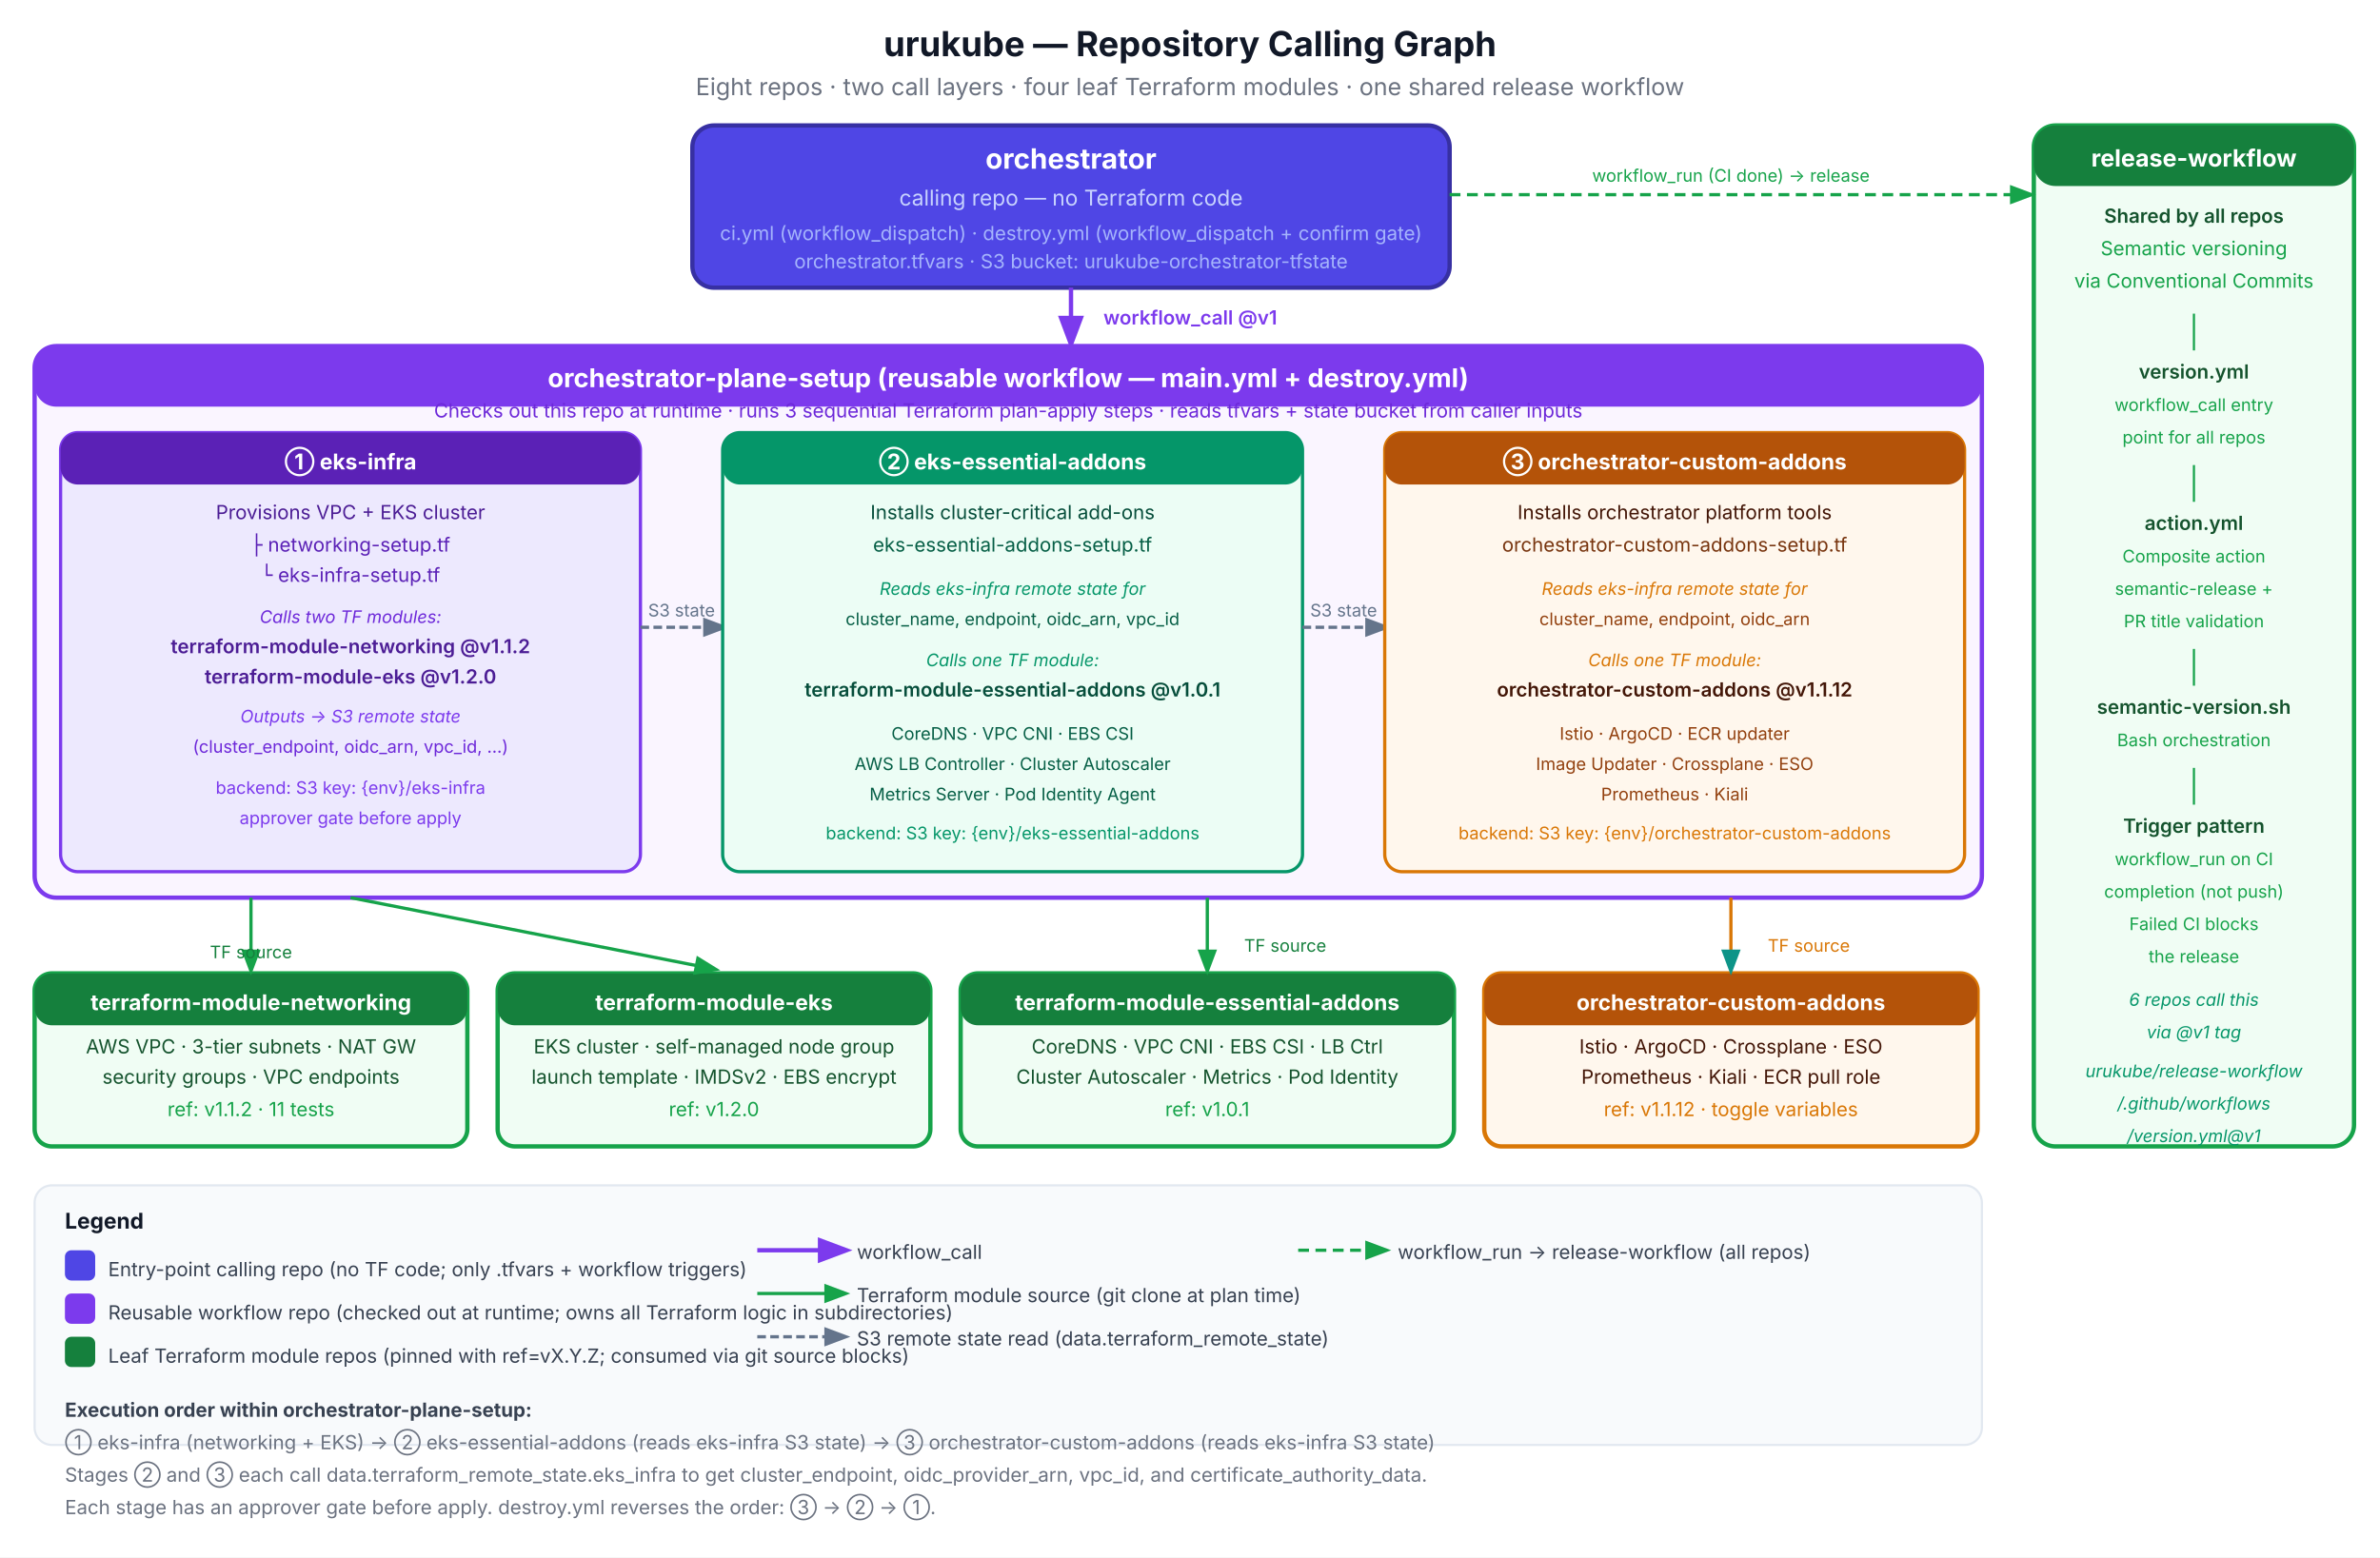
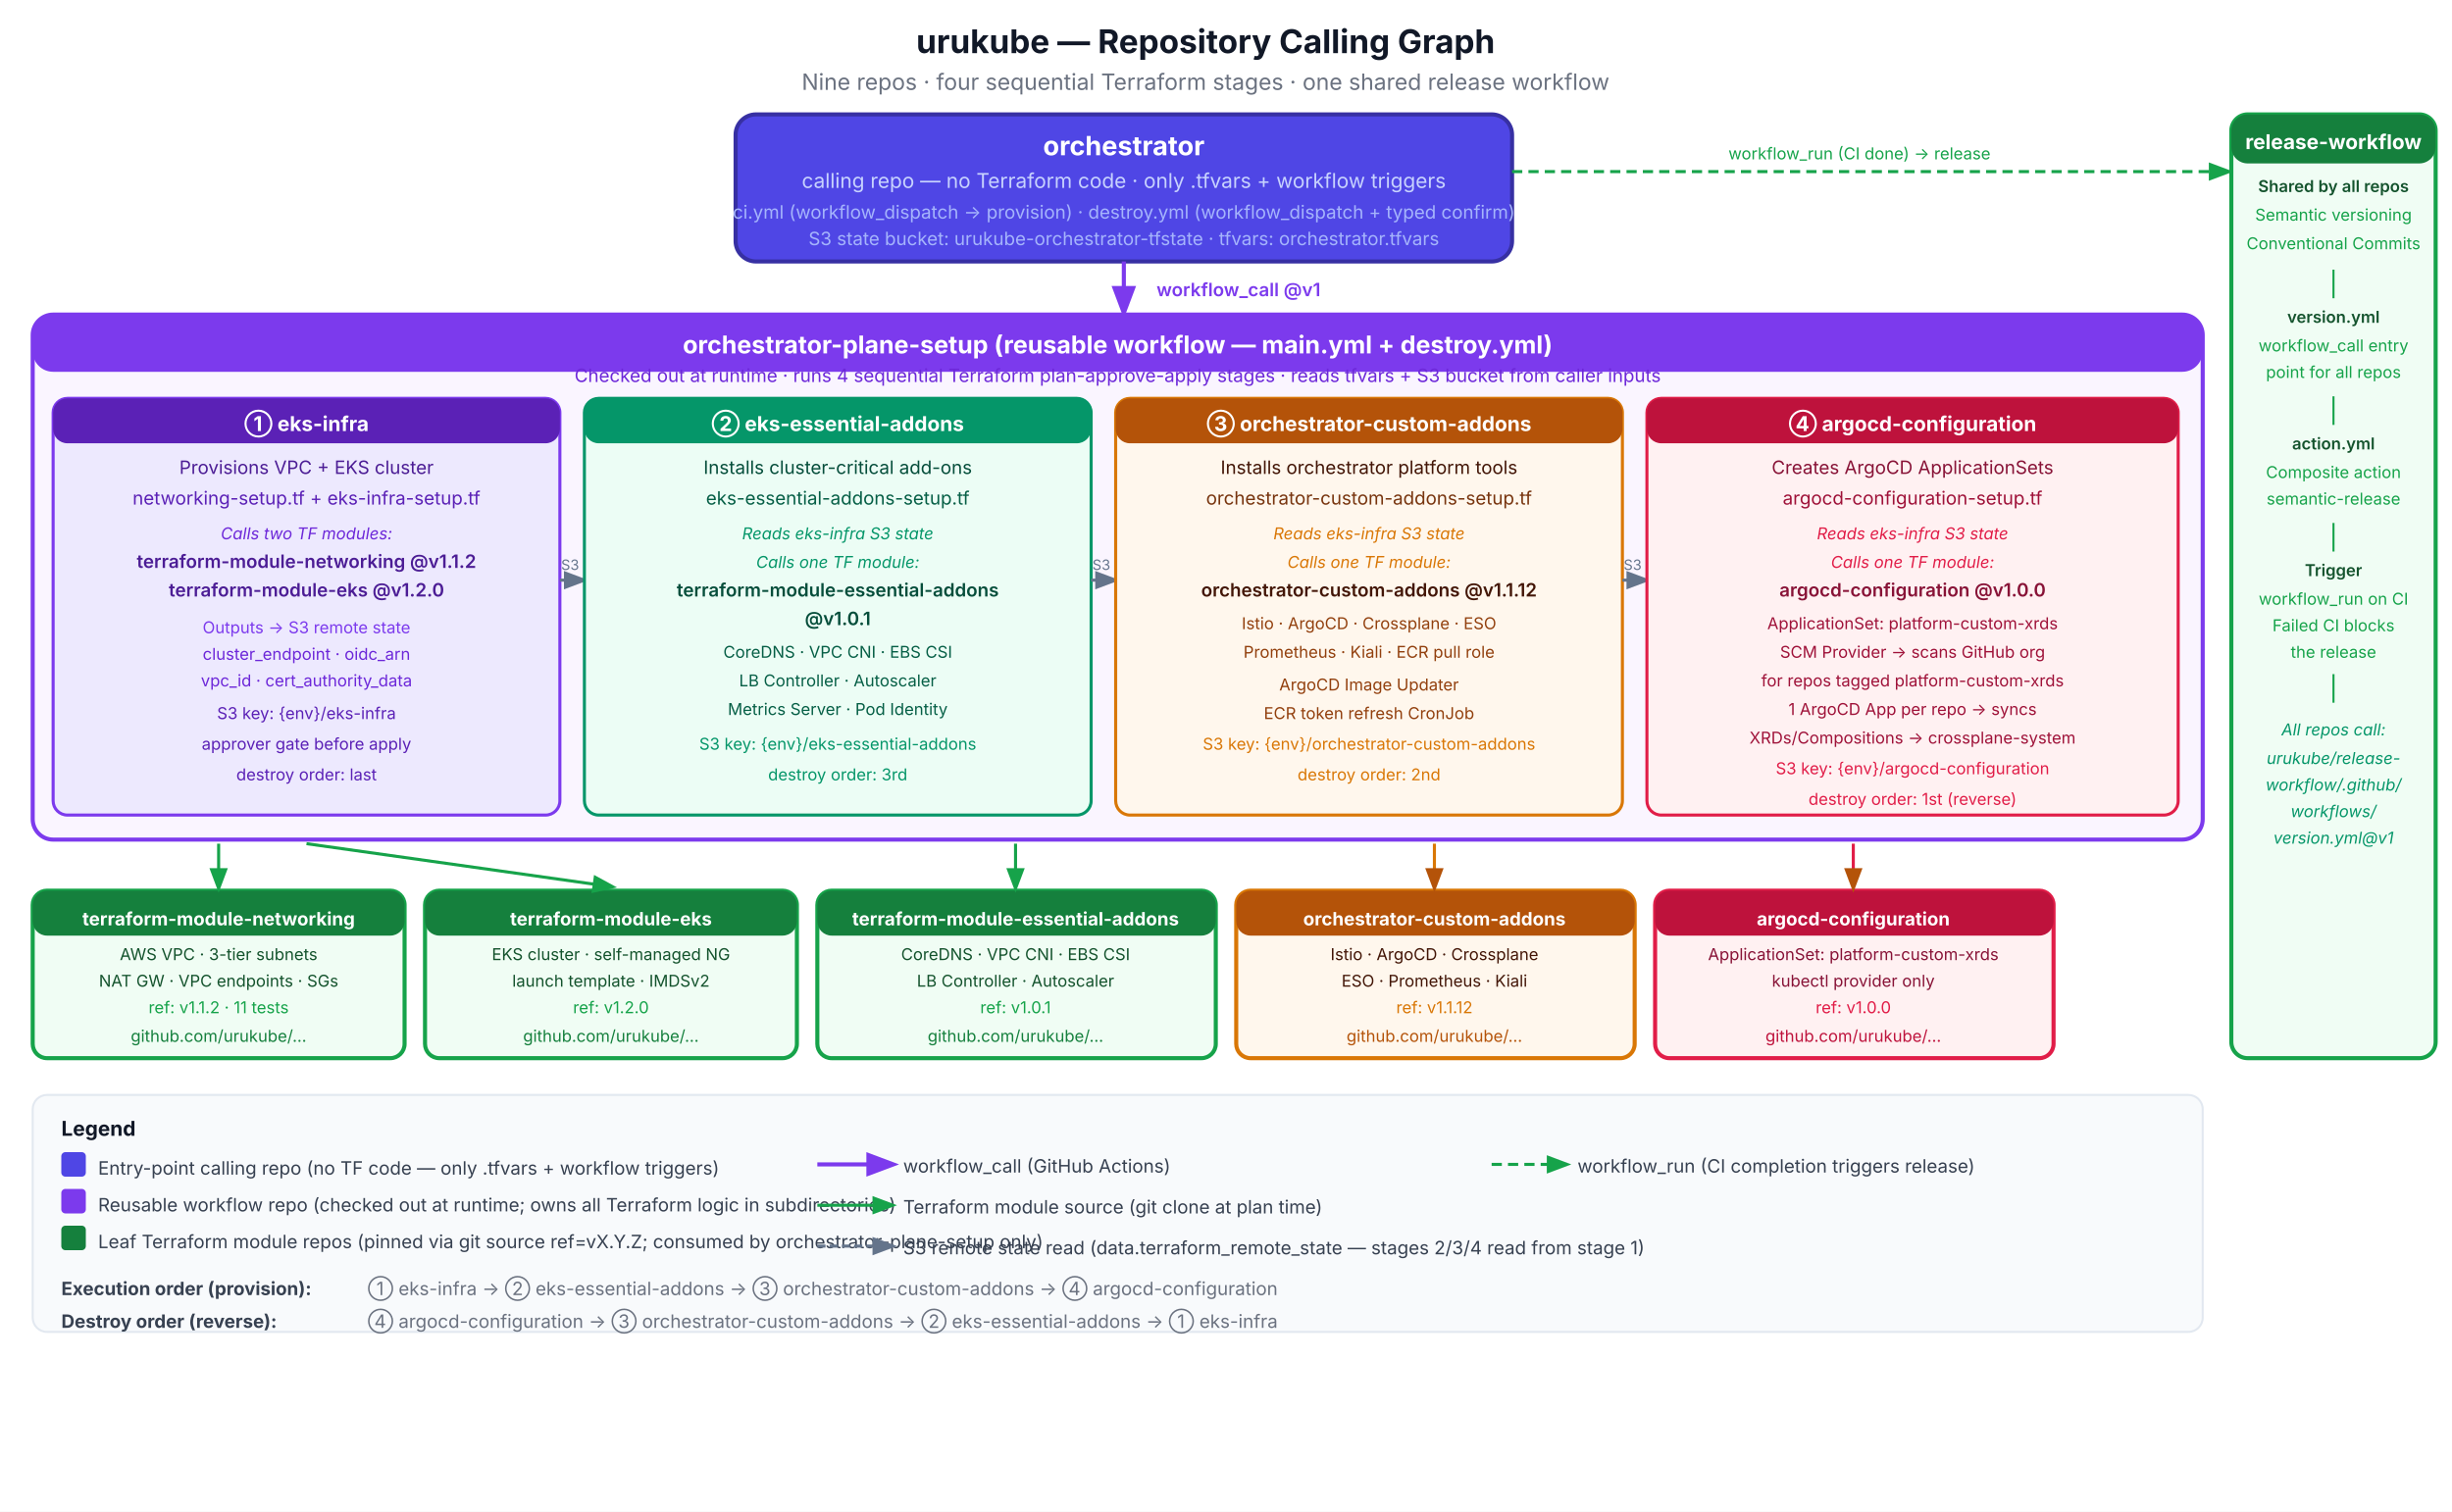
- <svg xmlns="http://www.w3.org/2000/svg" viewBox="0 0 1100 720" font-family="system-ui, -apple-system, sans-serif" font-size="12">
+ <svg xmlns="http://www.w3.org/2000/svg" viewBox="0 0 1200 740" font-family="system-ui, -apple-system, sans-serif" font-size="12">
  <defs>
    <marker id="arr" markerWidth="8" markerHeight="8" refX="6" refY="3" orient="auto">
      <path d="M0,0 L0,6 L8,3 z" fill="#475569" />
    </marker>
    <marker id="arr-purple" markerWidth="8" markerHeight="8" refX="6" refY="3" orient="auto">
      <path d="M0,0 L0,6 L8,3 z" fill="#7c3aed" />
    </marker>
    <marker id="arr-teal" markerWidth="8" markerHeight="8" refX="6" refY="3" orient="auto">
      <path d="M0,0 L0,6 L8,3 z" fill="#0d9488" />
    </marker>
    <marker id="arr-green" markerWidth="8" markerHeight="8" refX="6" refY="3" orient="auto">
      <path d="M0,0 L0,6 L8,3 z" fill="#16a34a" />
    </marker>
    <marker id="arr-slate" markerWidth="8" markerHeight="8" refX="6" refY="3" orient="auto">
      <path d="M0,0 L0,6 L8,3 z" fill="#64748b" />
    </marker>
+     <marker id="arr-amber" markerWidth="8" markerHeight="8" refX="6" refY="3" orient="auto">
+       <path d="M0,0 L0,6 L8,3 z" fill="#b45309" />
+     </marker>
  </defs>
-   <rect width="1100" height="720" fill="#ffffff" />
-   <text x="550" y="26" text-anchor="middle" font-size="16" font-weight="700" fill="#111827">urukube — Repository Calling Graph</text>
-   <text x="550" y="44" text-anchor="middle" font-size="11" fill="#6b7280">Eight repos · two call layers · four leaf Terraform modules · one shared release workflow</text>
-   <rect x="320" y="58" width="350" height="75" rx="10" fill="#4f46e5" stroke="#3730a3" stroke-width="2" />
-   <text x="495" y="78" text-anchor="middle" font-size="13" font-weight="700" fill="#ffffff">orchestrator</text>
-   <text x="495" y="95" text-anchor="middle" font-size="10" fill="#c7d2fe">calling repo — no Terraform code</text>
-   <text x="495" y="111" text-anchor="middle" font-size="9" fill="#a5b4fc">ci.yml (workflow_dispatch) · destroy.yml (workflow_dispatch + confirm gate)</text>
-   <text x="495" y="124" text-anchor="middle" font-size="9" fill="#a5b4fc">orchestrator.tfvars  ·  S3 bucket: urukube-orchestrator-tfstate</text>
-   <line x1="495" y1="133" x2="495" y2="158" stroke="#7c3aed" stroke-width="2" marker-end="url(#arr-purple)" />
-   <text x="510" y="150" font-size="9" fill="#7c3aed" font-weight="600">workflow_call @v1</text>
-   <rect x="16" y="160" width="900" height="255" rx="10" fill="#faf5ff" stroke="#7c3aed" stroke-width="2" />
-   <rect x="16" y="160" width="900" height="28" rx="10" fill="#7c3aed" />
-   <text x="466" y="179" text-anchor="middle" font-size="12" font-weight="700" fill="#ffffff">orchestrator-plane-setup  (reusable workflow — main.yml + destroy.yml)</text>
-   <text x="466" y="193" text-anchor="middle" font-size="9" fill="#6d28d9">Checks out this repo at runtime · runs 3 sequential Terraform plan-apply steps · reads tfvars + state bucket from caller inputs</text>
-   <rect x="28" y="200" width="268" height="203" rx="8" fill="#ede9fe" stroke="#7c3aed" stroke-width="1.5" />
-   <rect x="28" y="200" width="268" height="24" rx="8" fill="#5b21b6" />
-   <text x="162" y="217" text-anchor="middle" font-size="10" font-weight="700" fill="#ffffff">① eks-infra</text>
-   <text x="162" y="240" text-anchor="middle" font-size="9" fill="#4c1d95">Provisions VPC + EKS cluster</text>
-   <text x="162" y="255" text-anchor="middle" font-size="9" fill="#5b21b6">├ networking-setup.tf</text>
-   <text x="162" y="269" text-anchor="middle" font-size="9" fill="#5b21b6">└ eks-infra-setup.tf</text>
-   <text x="162" y="288" text-anchor="middle" font-size="8" font-style="italic" fill="#6d28d9">Calls two TF modules:</text>
-   <text x="162" y="302" text-anchor="middle" font-size="9" font-weight="600" fill="#4c1d95">terraform-module-networking @v1.1.2</text>
-   <text x="162" y="316" text-anchor="middle" font-size="9" font-weight="600" fill="#4c1d95">terraform-module-eks @v1.2.0</text>
-   <text x="162" y="334" text-anchor="middle" font-size="8" font-style="italic" fill="#7c3aed">Outputs → S3 remote state</text>
-   <text x="162" y="348" text-anchor="middle" font-size="8" fill="#6d28d9">(cluster_endpoint, oidc_arn, vpc_id, …)</text>
-   <text x="162" y="367" text-anchor="middle" font-size="8" fill="#7c3aed">backend: S3  key: {env}/eks-infra</text>
-   <text x="162" y="381" text-anchor="middle" font-size="8" fill="#7c3aed">approver gate before apply</text>
-   <line x1="296" y1="290" x2="334" y2="290" stroke="#64748b" stroke-width="1.5" stroke-dasharray="4,2" marker-end="url(#arr-slate)" />
-   <text x="315" y="285" text-anchor="middle" font-size="8" fill="#64748b">S3 state</text>
-   <rect x="334" y="200" width="268" height="203" rx="8" fill="#ecfdf5" stroke="#059669" stroke-width="1.5" />
-   <rect x="334" y="200" width="268" height="24" rx="8" fill="#059669" />
-   <text x="468" y="217" text-anchor="middle" font-size="10" font-weight="700" fill="#ffffff">② eks-essential-addons</text>
-   <text x="468" y="240" text-anchor="middle" font-size="9" fill="#064e3b">Installs cluster-critical add-ons</text>
-   <text x="468" y="255" text-anchor="middle" font-size="9" fill="#065f46">eks-essential-addons-setup.tf</text>
-   <text x="468" y="275" text-anchor="middle" font-size="8" font-style="italic" fill="#059669">Reads eks-infra remote state for</text>
-   <text x="468" y="289" text-anchor="middle" font-size="8" fill="#065f46">cluster_name, endpoint, oidc_arn, vpc_id</text>
-   <text x="468" y="308" text-anchor="middle" font-size="8" font-style="italic" fill="#059669">Calls one TF module:</text>
-   <text x="468" y="322" text-anchor="middle" font-size="9" font-weight="600" fill="#064e3b">terraform-module-essential-addons @v1.0.1</text>
-   <text x="468" y="342" text-anchor="middle" font-size="8" fill="#065f46">CoreDNS · VPC CNI · EBS CSI</text>
-   <text x="468" y="356" text-anchor="middle" font-size="8" fill="#065f46">AWS LB Controller · Cluster Autoscaler</text>
-   <text x="468" y="370" text-anchor="middle" font-size="8" fill="#065f46">Metrics Server · Pod Identity Agent</text>
-   <text x="468" y="388" text-anchor="middle" font-size="8" fill="#059669">backend: S3  key: {env}/eks-essential-addons</text>
-   <line x1="602" y1="290" x2="640" y2="290" stroke="#64748b" stroke-width="1.5" stroke-dasharray="4,2" marker-end="url(#arr-slate)" />
-   <text x="621" y="285" text-anchor="middle" font-size="8" fill="#64748b">S3 state</text>
-   <rect x="640" y="200" width="268" height="203" rx="8" fill="#fff7ed" stroke="#d97706" stroke-width="1.5" />
-   <rect x="640" y="200" width="268" height="24" rx="8" fill="#b45309" />
-   <text x="774" y="217" text-anchor="middle" font-size="10" font-weight="700" fill="#ffffff">③ orchestrator-custom-addons</text>
-   <text x="774" y="240" text-anchor="middle" font-size="9" fill="#431607">Installs orchestrator platform tools</text>
-   <text x="774" y="255" text-anchor="middle" font-size="9" fill="#78350f">orchestrator-custom-addons-setup.tf</text>
-   <text x="774" y="275" text-anchor="middle" font-size="8" font-style="italic" fill="#d97706">Reads eks-infra remote state for</text>
-   <text x="774" y="289" text-anchor="middle" font-size="8" fill="#92400e">cluster_name, endpoint, oidc_arn</text>
-   <text x="774" y="308" text-anchor="middle" font-size="8" font-style="italic" fill="#d97706">Calls one TF module:</text>
-   <text x="774" y="322" text-anchor="middle" font-size="9" font-weight="600" fill="#431607">orchestrator-custom-addons @v1.1.12</text>
-   <text x="774" y="342" text-anchor="middle" font-size="8" fill="#92400e">Istio · ArgoCD · ECR updater</text>
-   <text x="774" y="356" text-anchor="middle" font-size="8" fill="#92400e">Image Updater · Crossplane · ESO</text>
-   <text x="774" y="370" text-anchor="middle" font-size="8" fill="#92400e">Prometheus · Kiali</text>
-   <text x="774" y="388" text-anchor="middle" font-size="8" fill="#d97706">backend: S3  key: {env}/orchestrator-custom-addons</text>
-   <rect x="16" y="450" width="200" height="80" rx="8" fill="#f0fdf4" stroke="#16a34a" stroke-width="2" />
-   <rect x="16" y="450" width="200" height="24" rx="8" fill="#15803d" />
-   <text x="116" y="467" text-anchor="middle" font-size="10" font-weight="700" fill="#ffffff">terraform-module-networking</text>
-   <text x="116" y="487" text-anchor="middle" font-size="9" fill="#14532d">AWS VPC · 3-tier subnets · NAT GW</text>
-   <text x="116" y="501" text-anchor="middle" font-size="9" fill="#14532d">security groups · VPC endpoints</text>
-   <text x="116" y="516" text-anchor="middle" font-size="9" fill="#16a34a">ref: v1.1.2  ·  11 tests</text>
-   <rect x="230" y="450" width="200" height="80" rx="8" fill="#f0fdf4" stroke="#16a34a" stroke-width="2" />
-   <rect x="230" y="450" width="200" height="24" rx="8" fill="#15803d" />
-   <text x="330" y="467" text-anchor="middle" font-size="10" font-weight="700" fill="#ffffff">terraform-module-eks</text>
-   <text x="330" y="487" text-anchor="middle" font-size="9" fill="#14532d">EKS cluster · self-managed node group</text>
-   <text x="330" y="501" text-anchor="middle" font-size="9" fill="#14532d">launch template · IMDSv2 · EBS encrypt</text>
-   <text x="330" y="516" text-anchor="middle" font-size="9" fill="#16a34a">ref: v1.2.0</text>
-   <rect x="444" y="450" width="228" height="80" rx="8" fill="#f0fdf4" stroke="#16a34a" stroke-width="2" />
-   <rect x="444" y="450" width="228" height="24" rx="8" fill="#15803d" />
-   <text x="558" y="467" text-anchor="middle" font-size="10" font-weight="700" fill="#ffffff">terraform-module-essential-addons</text>
-   <text x="558" y="487" text-anchor="middle" font-size="9" fill="#14532d">CoreDNS · VPC CNI · EBS CSI · LB Ctrl</text>
-   <text x="558" y="501" text-anchor="middle" font-size="9" fill="#14532d">Cluster Autoscaler · Metrics · Pod Identity</text>
-   <text x="558" y="516" text-anchor="middle" font-size="9" fill="#16a34a">ref: v1.0.1</text>
-   <rect x="686" y="450" width="228" height="80" rx="8" fill="#fff7ed" stroke="#d97706" stroke-width="2" />
-   <rect x="686" y="450" width="228" height="24" rx="8" fill="#b45309" />
-   <text x="800" y="467" text-anchor="middle" font-size="10" font-weight="700" fill="#ffffff">orchestrator-custom-addons</text>
-   <text x="800" y="487" text-anchor="middle" font-size="9" fill="#431607">Istio · ArgoCD · Crossplane · ESO</text>
-   <text x="800" y="501" text-anchor="middle" font-size="9" fill="#431607">Prometheus · Kiali · ECR pull role</text>
-   <text x="800" y="516" text-anchor="middle" font-size="9" fill="#d97706">ref: v1.1.12  ·  toggle variables</text>
-   <line x1="116" y1="415" x2="116" y2="448" stroke="#16a34a" stroke-width="1.5" marker-end="url(#arr-green)" />
-   <line x1="162" y1="415" x2="330" y2="448" stroke="#16a34a" stroke-width="1.5" marker-end="url(#arr-green)" />
-   <text x="116" y="443" text-anchor="middle" font-size="8" fill="#15803d">TF source</text>
-   <line x1="558" y1="415" x2="558" y2="448" stroke="#16a34a" stroke-width="1.5" marker-end="url(#arr-green)" />
-   <text x="575" y="440" font-size="8" fill="#15803d">TF source</text>
-   <line x1="800" y1="415" x2="800" y2="448" stroke="#d97706" stroke-width="1.5" marker-end="url(#arr-teal)" />
-   <text x="817" y="440" font-size="8" fill="#d97706">TF source</text>
-   <rect x="940" y="58" width="148" height="472" rx="10" fill="#f0fdf4" stroke="#16a34a" stroke-width="2" />
-   <rect x="940" y="58" width="148" height="28" rx="10" fill="#15803d" />
-   <text x="1014" y="77" text-anchor="middle" font-size="11" font-weight="700" fill="#ffffff">release-workflow</text>
-   <text x="1014" y="103" text-anchor="middle" font-size="9" font-weight="600" fill="#14532d">Shared by all repos</text>
-   <text x="1014" y="118" text-anchor="middle" font-size="9" fill="#16a34a">Semantic versioning</text>
-   <text x="1014" y="133" text-anchor="middle" font-size="9" fill="#16a34a">via Conventional Commits</text>
-   <line x1="1014" y1="145" x2="1014" y2="162" stroke="#16a34a" stroke-width="1" />
-   <text x="1014" y="175" text-anchor="middle" font-size="9" font-weight="600" fill="#14532d">version.yml</text>
-   <text x="1014" y="190" text-anchor="middle" font-size="8" fill="#16a34a">workflow_call entry</text>
-   <text x="1014" y="205" text-anchor="middle" font-size="8" fill="#16a34a">point for all repos</text>
-   <line x1="1014" y1="215" x2="1014" y2="232" stroke="#16a34a" stroke-width="1" />
-   <text x="1014" y="245" text-anchor="middle" font-size="9" font-weight="600" fill="#14532d">action.yml</text>
-   <text x="1014" y="260" text-anchor="middle" font-size="8" fill="#16a34a">Composite action</text>
-   <text x="1014" y="275" text-anchor="middle" font-size="8" fill="#16a34a">semantic-release +</text>
-   <text x="1014" y="290" text-anchor="middle" font-size="8" fill="#16a34a">PR title validation</text>
-   <line x1="1014" y1="300" x2="1014" y2="317" stroke="#16a34a" stroke-width="1" />
-   <text x="1014" y="330" text-anchor="middle" font-size="9" font-weight="600" fill="#14532d">semantic-version.sh</text>
-   <text x="1014" y="345" text-anchor="middle" font-size="8" fill="#16a34a">Bash orchestration</text>
-   <line x1="1014" y1="355" x2="1014" y2="372" stroke="#16a34a" stroke-width="1" />
-   <text x="1014" y="385" text-anchor="middle" font-size="9" font-weight="600" fill="#14532d">Trigger pattern</text>
-   <text x="1014" y="400" text-anchor="middle" font-size="8" fill="#16a34a">workflow_run on CI</text>
-   <text x="1014" y="415" text-anchor="middle" font-size="8" fill="#16a34a">completion (not push)</text>
-   <text x="1014" y="430" text-anchor="middle" font-size="8" fill="#16a34a">Failed CI blocks</text>
-   <text x="1014" y="445" text-anchor="middle" font-size="8" fill="#16a34a">the release</text>
-   <text x="1014" y="465" text-anchor="middle" font-size="8" font-style="italic" fill="#059669">6 repos call this</text>
-   <text x="1014" y="480" text-anchor="middle" font-size="8" font-style="italic" fill="#059669">via @v1 tag</text>
-   <text x="1014" y="498" text-anchor="middle" font-size="8" font-style="italic" fill="#059669">urukube/release-workflow</text>
-   <text x="1014" y="513" text-anchor="middle" font-size="8" font-style="italic" fill="#059669">/.github/workflows</text>
-   <text x="1014" y="528" text-anchor="middle" font-size="8" font-style="italic" fill="#059669">/version.yml@v1</text>
-   <line x1="670" y1="90" x2="938" y2="90" stroke="#16a34a" stroke-width="1.5" stroke-dasharray="5,3" marker-end="url(#arr-green)" />
-   <text x="800" y="84" text-anchor="middle" font-size="8" fill="#16a34a">workflow_run (CI done) → release</text>
-   <rect x="16" y="548" width="900" height="120" rx="8" fill="#f8fafc" stroke="#e2e8f0" stroke-width="1" />
-   <text x="30" y="568" font-size="10" font-weight="700" fill="#111827">Legend</text>
-   <rect x="30" y="578" width="14" height="14" rx="3" fill="#4f46e5" />
-   <text x="50" y="590" font-size="9" fill="#374151">Entry-point calling repo (no TF code; only .tfvars + workflow triggers)</text>
-   <rect x="30" y="598" width="14" height="14" rx="3" fill="#7c3aed" />
-   <text x="50" y="610" font-size="9" fill="#374151">Reusable workflow repo (checked out at runtime; owns all Terraform logic in subdirectories)</text>
-   <rect x="30" y="618" width="14" height="14" rx="3" fill="#15803d" />
-   <text x="50" y="630" font-size="9" fill="#374151">Leaf Terraform module repos (pinned with ref=vX.Y.Z; consumed via git source blocks)</text>
-   <line x1="350" y1="578" x2="390" y2="578" stroke="#7c3aed" stroke-width="2" marker-end="url(#arr-purple)" />
-   <text x="396" y="582" font-size="9" fill="#374151">workflow_call</text>
-   <line x1="350" y1="598" x2="390" y2="598" stroke="#16a34a" stroke-width="1.5" marker-end="url(#arr-green)" />
-   <text x="396" y="602" font-size="9" fill="#374151">Terraform module source (git clone at plan time)</text>
-   <line x1="350" y1="618" x2="390" y2="618" stroke="#64748b" stroke-width="1.5" stroke-dasharray="4,2" marker-end="url(#arr-slate)" />
-   <text x="396" y="622" font-size="9" fill="#374151">S3 remote state read (data.terraform_remote_state)</text>
-   <line x1="600" y1="578" x2="640" y2="578" stroke="#16a34a" stroke-width="1.5" stroke-dasharray="5,3" marker-end="url(#arr-green)" />
-   <text x="646" y="582" font-size="9" fill="#374151">workflow_run → release-workflow (all repos)</text>
-   <text x="30" y="655" font-size="9" font-weight="700" fill="#374151">Execution order within orchestrator-plane-setup:</text>
-   <text x="30" y="670" font-size="9" fill="#6b7280">① eks-infra (networking + EKS)  →  ② eks-essential-addons (reads eks-infra S3 state)  →  ③ orchestrator-custom-addons (reads eks-infra S3 state)</text>
-   <text x="30" y="685" font-size="9" fill="#6b7280">Stages ② and ③ each call data.terraform_remote_state.eks_infra to get cluster_endpoint, oidc_provider_arn, vpc_id, and certificate_authority_data.</text>
-   <text x="30" y="700" font-size="9" fill="#6b7280">Each stage has an approver gate before apply. destroy.yml reverses the order: ③ → ② → ①.</text>
+   <rect width="1200" height="740" fill="#ffffff" />
+   <text x="590" y="26" text-anchor="middle" font-size="16" font-weight="700" fill="#111827">urukube — Repository Calling Graph</text>
+   <text x="590" y="44" text-anchor="middle" font-size="11" fill="#6b7280">Nine repos · four sequential Terraform stages · one shared release workflow</text>
+   <rect x="360" y="56" width="380" height="72" rx="10" fill="#4f46e5" stroke="#3730a3" stroke-width="2" />
+   <text x="550" y="76" text-anchor="middle" font-size="13" font-weight="700" fill="#ffffff">orchestrator</text>
+   <text x="550" y="92" text-anchor="middle" font-size="10" fill="#c7d2fe">calling repo — no Terraform code · only .tfvars + workflow triggers</text>
+   <text x="550" y="107" text-anchor="middle" font-size="9" fill="#a5b4fc">ci.yml (workflow_dispatch → provision)  ·  destroy.yml (workflow_dispatch + typed confirm)</text>
+   <text x="550" y="120" text-anchor="middle" font-size="9" fill="#a5b4fc">S3 state bucket: urukube-orchestrator-tfstate  ·  tfvars: orchestrator.tfvars</text>
+   <line x1="550" y1="128" x2="550" y2="152" stroke="#7c3aed" stroke-width="2" marker-end="url(#arr-purple)" />
+   <text x="566" y="145" font-size="9" fill="#7c3aed" font-weight="600">workflow_call @v1</text>
+   <rect x="16" y="154" width="1062" height="257" rx="10" fill="#faf5ff" stroke="#7c3aed" stroke-width="2" />
+   <rect x="16" y="154" width="1062" height="28" rx="10" fill="#7c3aed" />
+   <text x="547" y="173" text-anchor="middle" font-size="12" font-weight="700" fill="#ffffff">orchestrator-plane-setup  (reusable workflow — main.yml + destroy.yml)</text>
+   <text x="547" y="187" text-anchor="middle" font-size="9" fill="#6d28d9">Checked out at runtime · runs 4 sequential Terraform plan-approve-apply stages · reads tfvars + S3 bucket from caller inputs</text>
+   <rect x="26" y="195" width="248" height="204" rx="7" fill="#ede9fe" stroke="#7c3aed" stroke-width="1.5" />
+   <rect x="26" y="195" width="248" height="22" rx="7" fill="#5b21b6" />
+   <text x="150" y="211" text-anchor="middle" font-size="10" font-weight="700" fill="#ffffff">① eks-infra</text>
+   <text x="150" y="232" text-anchor="middle" font-size="9" fill="#4c1d95">Provisions VPC + EKS cluster</text>
+   <text x="150" y="247" text-anchor="middle" font-size="9" fill="#5b21b6">networking-setup.tf  +  eks-infra-setup.tf</text>
+   <text x="150" y="264" text-anchor="middle" font-size="8" font-style="italic" fill="#6d28d9">Calls two TF modules:</text>
+   <text x="150" y="278" text-anchor="middle" font-size="9" font-weight="600" fill="#4c1d95">terraform-module-networking @v1.1.2</text>
+   <text x="150" y="292" text-anchor="middle" font-size="9" font-weight="600" fill="#4c1d95">terraform-module-eks @v1.2.0</text>
+   <text x="150" y="310" text-anchor="middle" font-size="8" fill="#7c3aed">Outputs → S3 remote state</text>
+   <text x="150" y="323" text-anchor="middle" font-size="8" fill="#6d28d9">cluster_endpoint · oidc_arn</text>
+   <text x="150" y="336" text-anchor="middle" font-size="8" fill="#6d28d9">vpc_id · cert_authority_data</text>
+   <text x="150" y="352" text-anchor="middle" font-size="8" fill="#5b21b6">S3 key: {env}/eks-infra</text>
+   <text x="150" y="367" text-anchor="middle" font-size="8" fill="#5b21b6">approver gate before apply</text>
+   <text x="150" y="382" text-anchor="middle" font-size="8" fill="#5b21b6">destroy order: last</text>
+   <line x1="274" y1="284" x2="285" y2="284" stroke="#64748b" stroke-width="1.5" stroke-dasharray="4,2" marker-end="url(#arr-slate)" />
+   <text x="279" y="279" text-anchor="middle" font-size="7" fill="#64748b">S3</text>
+   <rect x="286" y="195" width="248" height="204" rx="7" fill="#ecfdf5" stroke="#059669" stroke-width="1.5" />
+   <rect x="286" y="195" width="248" height="22" rx="7" fill="#059669" />
+   <text x="410" y="211" text-anchor="middle" font-size="10" font-weight="700" fill="#ffffff">② eks-essential-addons</text>
+   <text x="410" y="232" text-anchor="middle" font-size="9" fill="#064e3b">Installs cluster-critical add-ons</text>
+   <text x="410" y="247" text-anchor="middle" font-size="9" fill="#065f46">eks-essential-addons-setup.tf</text>
+   <text x="410" y="264" text-anchor="middle" font-size="8" font-style="italic" fill="#059669">Reads eks-infra S3 state</text>
+   <text x="410" y="278" text-anchor="middle" font-size="8" font-style="italic" fill="#059669">Calls one TF module:</text>
+   <text x="410" y="292" text-anchor="middle" font-size="9" font-weight="600" fill="#064e3b">terraform-module-essential-addons</text>
+   <text x="410" y="306" text-anchor="middle" font-size="9" font-weight="600" fill="#064e3b">@v1.0.1</text>
+   <text x="410" y="322" text-anchor="middle" font-size="8" fill="#065f46">CoreDNS · VPC CNI · EBS CSI</text>
+   <text x="410" y="336" text-anchor="middle" font-size="8" fill="#065f46">LB Controller · Autoscaler</text>
+   <text x="410" y="350" text-anchor="middle" font-size="8" fill="#065f46">Metrics Server · Pod Identity</text>
+   <text x="410" y="367" text-anchor="middle" font-size="8" fill="#059669">S3 key: {env}/eks-essential-addons</text>
+   <text x="410" y="382" text-anchor="middle" font-size="8" fill="#059669">destroy order: 3rd</text>
+   <line x1="534" y1="284" x2="545" y2="284" stroke="#64748b" stroke-width="1.5" stroke-dasharray="4,2" marker-end="url(#arr-slate)" />
+   <text x="539" y="279" text-anchor="middle" font-size="7" fill="#64748b">S3</text>
+   <rect x="546" y="195" width="248" height="204" rx="7" fill="#fff7ed" stroke="#d97706" stroke-width="1.5" />
+   <rect x="546" y="195" width="248" height="22" rx="7" fill="#b45309" />
+   <text x="670" y="211" text-anchor="middle" font-size="10" font-weight="700" fill="#ffffff">③ orchestrator-custom-addons</text>
+   <text x="670" y="232" text-anchor="middle" font-size="9" fill="#431607">Installs orchestrator platform tools</text>
+   <text x="670" y="247" text-anchor="middle" font-size="9" fill="#78350f">orchestrator-custom-addons-setup.tf</text>
+   <text x="670" y="264" text-anchor="middle" font-size="8" font-style="italic" fill="#d97706">Reads eks-infra S3 state</text>
+   <text x="670" y="278" text-anchor="middle" font-size="8" font-style="italic" fill="#d97706">Calls one TF module:</text>
+   <text x="670" y="292" text-anchor="middle" font-size="9" font-weight="600" fill="#431607">orchestrator-custom-addons @v1.1.12</text>
+   <text x="670" y="308" text-anchor="middle" font-size="8" fill="#92400e">Istio · ArgoCD · Crossplane · ESO</text>
+   <text x="670" y="322" text-anchor="middle" font-size="8" fill="#92400e">Prometheus · Kiali · ECR pull role</text>
+   <text x="670" y="338" text-anchor="middle" font-size="8" fill="#92400e">ArgoCD Image Updater</text>
+   <text x="670" y="352" text-anchor="middle" font-size="8" fill="#92400e">ECR token refresh CronJob</text>
+   <text x="670" y="367" text-anchor="middle" font-size="8" fill="#d97706">S3 key: {env}/orchestrator-custom-addons</text>
+   <text x="670" y="382" text-anchor="middle" font-size="8" fill="#d97706">destroy order: 2nd</text>
+   <line x1="794" y1="284" x2="805" y2="284" stroke="#64748b" stroke-width="1.5" stroke-dasharray="4,2" marker-end="url(#arr-slate)" />
+   <text x="799" y="279" text-anchor="middle" font-size="7" fill="#64748b">S3</text>
+   <rect x="806" y="195" width="260" height="204" rx="7" fill="#fff1f2" stroke="#e11d48" stroke-width="1.5" />
+   <rect x="806" y="195" width="260" height="22" rx="7" fill="#be123c" />
+   <text x="936" y="211" text-anchor="middle" font-size="10" font-weight="700" fill="#ffffff">④ argocd-configuration</text>
+   <text x="936" y="232" text-anchor="middle" font-size="9" fill="#881337">Creates ArgoCD ApplicationSets</text>
+   <text x="936" y="247" text-anchor="middle" font-size="9" fill="#9f1239">argocd-configuration-setup.tf</text>
+   <text x="936" y="264" text-anchor="middle" font-size="8" font-style="italic" fill="#e11d48">Reads eks-infra S3 state</text>
+   <text x="936" y="278" text-anchor="middle" font-size="8" font-style="italic" fill="#e11d48">Calls one TF module:</text>
+   <text x="936" y="292" text-anchor="middle" font-size="9" font-weight="600" fill="#881337">argocd-configuration @v1.0.0</text>
+   <text x="936" y="308" text-anchor="middle" font-size="8" fill="#9f1239">ApplicationSet: platform-custom-xrds</text>
+   <text x="936" y="322" text-anchor="middle" font-size="8" fill="#9f1239">SCM Provider → scans GitHub org</text>
+   <text x="936" y="336" text-anchor="middle" font-size="8" fill="#9f1239">for repos tagged platform-custom-xrds</text>
+   <text x="936" y="350" text-anchor="middle" font-size="8" fill="#9f1239">1 ArgoCD App per repo → syncs</text>
+   <text x="936" y="364" text-anchor="middle" font-size="8" fill="#9f1239">XRDs/Compositions → crossplane-system</text>
+   <text x="936" y="379" text-anchor="middle" font-size="8" fill="#e11d48">S3 key: {env}/argocd-configuration</text>
+   <text x="936" y="394" text-anchor="middle" font-size="8" fill="#e11d48">destroy order: 1st (reverse)</text>
+   <rect x="16" y="436" width="182" height="82" rx="7" fill="#f0fdf4" stroke="#16a34a" stroke-width="2" />
+   <rect x="16" y="436" width="182" height="22" rx="7" fill="#15803d" />
+   <text x="107" y="453" text-anchor="middle" font-size="9" font-weight="700" fill="#ffffff">terraform-module-networking</text>
+   <text x="107" y="470" text-anchor="middle" font-size="8" fill="#14532d">AWS VPC · 3-tier subnets</text>
+   <text x="107" y="483" text-anchor="middle" font-size="8" fill="#14532d">NAT GW · VPC endpoints · SGs</text>
+   <text x="107" y="496" text-anchor="middle" font-size="8" fill="#16a34a">ref: v1.1.2  ·  11 tests</text>
+   <text x="107" y="510" text-anchor="middle" font-size="8" fill="#15803d">github.com/urukube/…</text>
+   <rect x="208" y="436" width="182" height="82" rx="7" fill="#f0fdf4" stroke="#16a34a" stroke-width="2" />
+   <rect x="208" y="436" width="182" height="22" rx="7" fill="#15803d" />
+   <text x="299" y="453" text-anchor="middle" font-size="9" font-weight="700" fill="#ffffff">terraform-module-eks</text>
+   <text x="299" y="470" text-anchor="middle" font-size="8" fill="#14532d">EKS cluster · self-managed NG</text>
+   <text x="299" y="483" text-anchor="middle" font-size="8" fill="#14532d">launch template · IMDSv2</text>
+   <text x="299" y="496" text-anchor="middle" font-size="8" fill="#16a34a">ref: v1.2.0</text>
+   <text x="299" y="510" text-anchor="middle" font-size="8" fill="#15803d">github.com/urukube/…</text>
+   <rect x="400" y="436" width="195" height="82" rx="7" fill="#f0fdf4" stroke="#16a34a" stroke-width="2" />
+   <rect x="400" y="436" width="195" height="22" rx="7" fill="#15803d" />
+   <text x="497" y="453" text-anchor="middle" font-size="9" font-weight="700" fill="#ffffff">terraform-module-essential-addons</text>
+   <text x="497" y="470" text-anchor="middle" font-size="8" fill="#14532d">CoreDNS · VPC CNI · EBS CSI</text>
+   <text x="497" y="483" text-anchor="middle" font-size="8" fill="#14532d">LB Controller · Autoscaler</text>
+   <text x="497" y="496" text-anchor="middle" font-size="8" fill="#16a34a">ref: v1.0.1</text>
+   <text x="497" y="510" text-anchor="middle" font-size="8" fill="#15803d">github.com/urukube/…</text>
+   <rect x="605" y="436" width="195" height="82" rx="7" fill="#fff7ed" stroke="#d97706" stroke-width="2" />
+   <rect x="605" y="436" width="195" height="22" rx="7" fill="#b45309" />
+   <text x="702" y="453" text-anchor="middle" font-size="9" font-weight="700" fill="#ffffff">orchestrator-custom-addons</text>
+   <text x="702" y="470" text-anchor="middle" font-size="8" fill="#431607">Istio · ArgoCD · Crossplane</text>
+   <text x="702" y="483" text-anchor="middle" font-size="8" fill="#431607">ESO · Prometheus · Kiali</text>
+   <text x="702" y="496" text-anchor="middle" font-size="8" fill="#d97706">ref: v1.1.12</text>
+   <text x="702" y="510" text-anchor="middle" font-size="8" fill="#b45309">github.com/urukube/…</text>
+   <rect x="810" y="436" width="195" height="82" rx="7" fill="#fff1f2" stroke="#e11d48" stroke-width="2" />
+   <rect x="810" y="436" width="195" height="22" rx="7" fill="#be123c" />
+   <text x="907" y="453" text-anchor="middle" font-size="9" font-weight="700" fill="#ffffff">argocd-configuration</text>
+   <text x="907" y="470" text-anchor="middle" font-size="8" fill="#881337">ApplicationSet: platform-custom-xrds</text>
+   <text x="907" y="483" text-anchor="middle" font-size="8" fill="#881337">kubectl provider only</text>
+   <text x="907" y="496" text-anchor="middle" font-size="8" fill="#e11d48">ref: v1.0.0</text>
+   <text x="907" y="510" text-anchor="middle" font-size="8" fill="#be123c">github.com/urukube/…</text>
+   <line x1="107" y1="413" x2="107" y2="434" stroke="#16a34a" stroke-width="1.5" marker-end="url(#arr-green)" />
+   <line x1="150" y1="413" x2="299" y2="434" stroke="#16a34a" stroke-width="1.5" marker-end="url(#arr-green)" />
+   <line x1="497" y1="413" x2="497" y2="434" stroke="#16a34a" stroke-width="1.5" marker-end="url(#arr-green)" />
+   <line x1="702" y1="413" x2="702" y2="434" stroke="#d97706" stroke-width="1.5" marker-end="url(#arr-amber)" />
+   <line x1="907" y1="413" x2="907" y2="434" stroke="#e11d48" stroke-width="1.5" marker-end="url(#arr-amber)" />
+   <rect x="1092" y="56" width="100" height="462" rx="8" fill="#f0fdf4" stroke="#16a34a" stroke-width="2" />
+   <rect x="1092" y="56" width="100" height="24" rx="8" fill="#15803d" />
+   <text x="1142" y="73" text-anchor="middle" font-size="10" font-weight="700" fill="#ffffff">release-workflow</text>
+   <text x="1142" y="94" text-anchor="middle" font-size="8" font-weight="600" fill="#14532d">Shared by all repos</text>
+   <text x="1142" y="108" text-anchor="middle" font-size="8" fill="#16a34a">Semantic versioning</text>
+   <text x="1142" y="122" text-anchor="middle" font-size="8" fill="#16a34a">Conventional Commits</text>
+   <line x1="1142" y1="132" x2="1142" y2="146" stroke="#16a34a" stroke-width="1" />
+   <text x="1142" y="158" text-anchor="middle" font-size="8" font-weight="600" fill="#14532d">version.yml</text>
+   <text x="1142" y="172" text-anchor="middle" font-size="8" fill="#16a34a">workflow_call entry</text>
+   <text x="1142" y="185" text-anchor="middle" font-size="8" fill="#16a34a">point for all repos</text>
+   <line x1="1142" y1="194" x2="1142" y2="208" stroke="#16a34a" stroke-width="1" />
+   <text x="1142" y="220" text-anchor="middle" font-size="8" font-weight="600" fill="#14532d">action.yml</text>
+   <text x="1142" y="234" text-anchor="middle" font-size="8" fill="#16a34a">Composite action</text>
+   <text x="1142" y="247" text-anchor="middle" font-size="8" fill="#16a34a">semantic-release</text>
+   <line x1="1142" y1="256" x2="1142" y2="270" stroke="#16a34a" stroke-width="1" />
+   <text x="1142" y="282" text-anchor="middle" font-size="8" font-weight="600" fill="#14532d">Trigger</text>
+   <text x="1142" y="296" text-anchor="middle" font-size="8" fill="#16a34a">workflow_run on CI</text>
+   <text x="1142" y="309" text-anchor="middle" font-size="8" fill="#16a34a">Failed CI blocks</text>
+   <text x="1142" y="322" text-anchor="middle" font-size="8" fill="#16a34a">the release</text>
+   <line x1="1142" y1="330" x2="1142" y2="344" stroke="#16a34a" stroke-width="1" />
+   <text x="1142" y="360" text-anchor="middle" font-size="8" font-style="italic" fill="#059669">All repos call:</text>
+   <text x="1142" y="374" text-anchor="middle" font-size="8" font-style="italic" fill="#059669">urukube/release-</text>
+   <text x="1142" y="387" text-anchor="middle" font-size="8" font-style="italic" fill="#059669">workflow/.github/</text>
+   <text x="1142" y="400" text-anchor="middle" font-size="8" font-style="italic" fill="#059669">workflows/</text>
+   <text x="1142" y="413" text-anchor="middle" font-size="8" font-style="italic" fill="#059669">version.yml@v1</text>
+   <line x1="740" y1="84" x2="1090" y2="84" stroke="#16a34a" stroke-width="1.5" stroke-dasharray="5,3" marker-end="url(#arr-green)" />
+   <text x="910" y="78" text-anchor="middle" font-size="8" fill="#16a34a">workflow_run (CI done) → release</text>
+   <rect x="16" y="536" width="1062" height="116" rx="7" fill="#f8fafc" stroke="#e2e8f0" stroke-width="1" />
+   <text x="30" y="556" font-size="10" font-weight="700" fill="#111827">Legend</text>
+   <rect x="30" y="564" width="12" height="12" rx="2" fill="#4f46e5" />
+   <text x="48" y="575" font-size="9" fill="#374151">Entry-point calling repo (no TF code — only .tfvars + workflow triggers)</text>
+   <rect x="30" y="582" width="12" height="12" rx="2" fill="#7c3aed" />
+   <text x="48" y="593" font-size="9" fill="#374151">Reusable workflow repo (checked out at runtime; owns all Terraform logic in subdirectories)</text>
+   <rect x="30" y="600" width="12" height="12" rx="2" fill="#15803d" />
+   <text x="48" y="611" font-size="9" fill="#374151">Leaf Terraform module repos (pinned via git source ref=vX.Y.Z; consumed by orchestrator-plane-setup only)</text>
+   <line x1="400" y1="570" x2="436" y2="570" stroke="#7c3aed" stroke-width="2" marker-end="url(#arr-purple)" />
+   <text x="442" y="574" font-size="9" fill="#374151">workflow_call (GitHub Actions)</text>
+   <line x1="400" y1="590" x2="436" y2="590" stroke="#16a34a" stroke-width="1.5" marker-end="url(#arr-green)" />
+   <text x="442" y="594" font-size="9" fill="#374151">Terraform module source (git clone at plan time)</text>
+   <line x1="400" y1="610" x2="436" y2="610" stroke="#64748b" stroke-width="1.5" stroke-dasharray="4,2" marker-end="url(#arr-slate)" />
+   <text x="442" y="614" font-size="9" fill="#374151">S3 remote state read (data.terraform_remote_state — stages 2/3/4 read from stage 1)</text>
+   <line x1="730" y1="570" x2="766" y2="570" stroke="#16a34a" stroke-width="1.5" stroke-dasharray="5,3" marker-end="url(#arr-green)" />
+   <text x="772" y="574" font-size="9" fill="#374151">workflow_run (CI completion triggers release)</text>
+   <text x="30" y="634" font-size="9" font-weight="700" fill="#374151">Execution order (provision):</text>
+   <text x="180" y="634" font-size="9" fill="#6b7280">① eks-infra  →  ② eks-essential-addons  →  ③ orchestrator-custom-addons  →  ④ argocd-configuration</text>
+   <text x="30" y="650" font-size="9" font-weight="700" fill="#374151">Destroy order (reverse):</text>
+   <text x="180" y="650" font-size="9" fill="#6b7280">④ argocd-configuration  →  ③ orchestrator-custom-addons  →  ② eks-essential-addons  →  ① eks-infra</text>
</svg>
